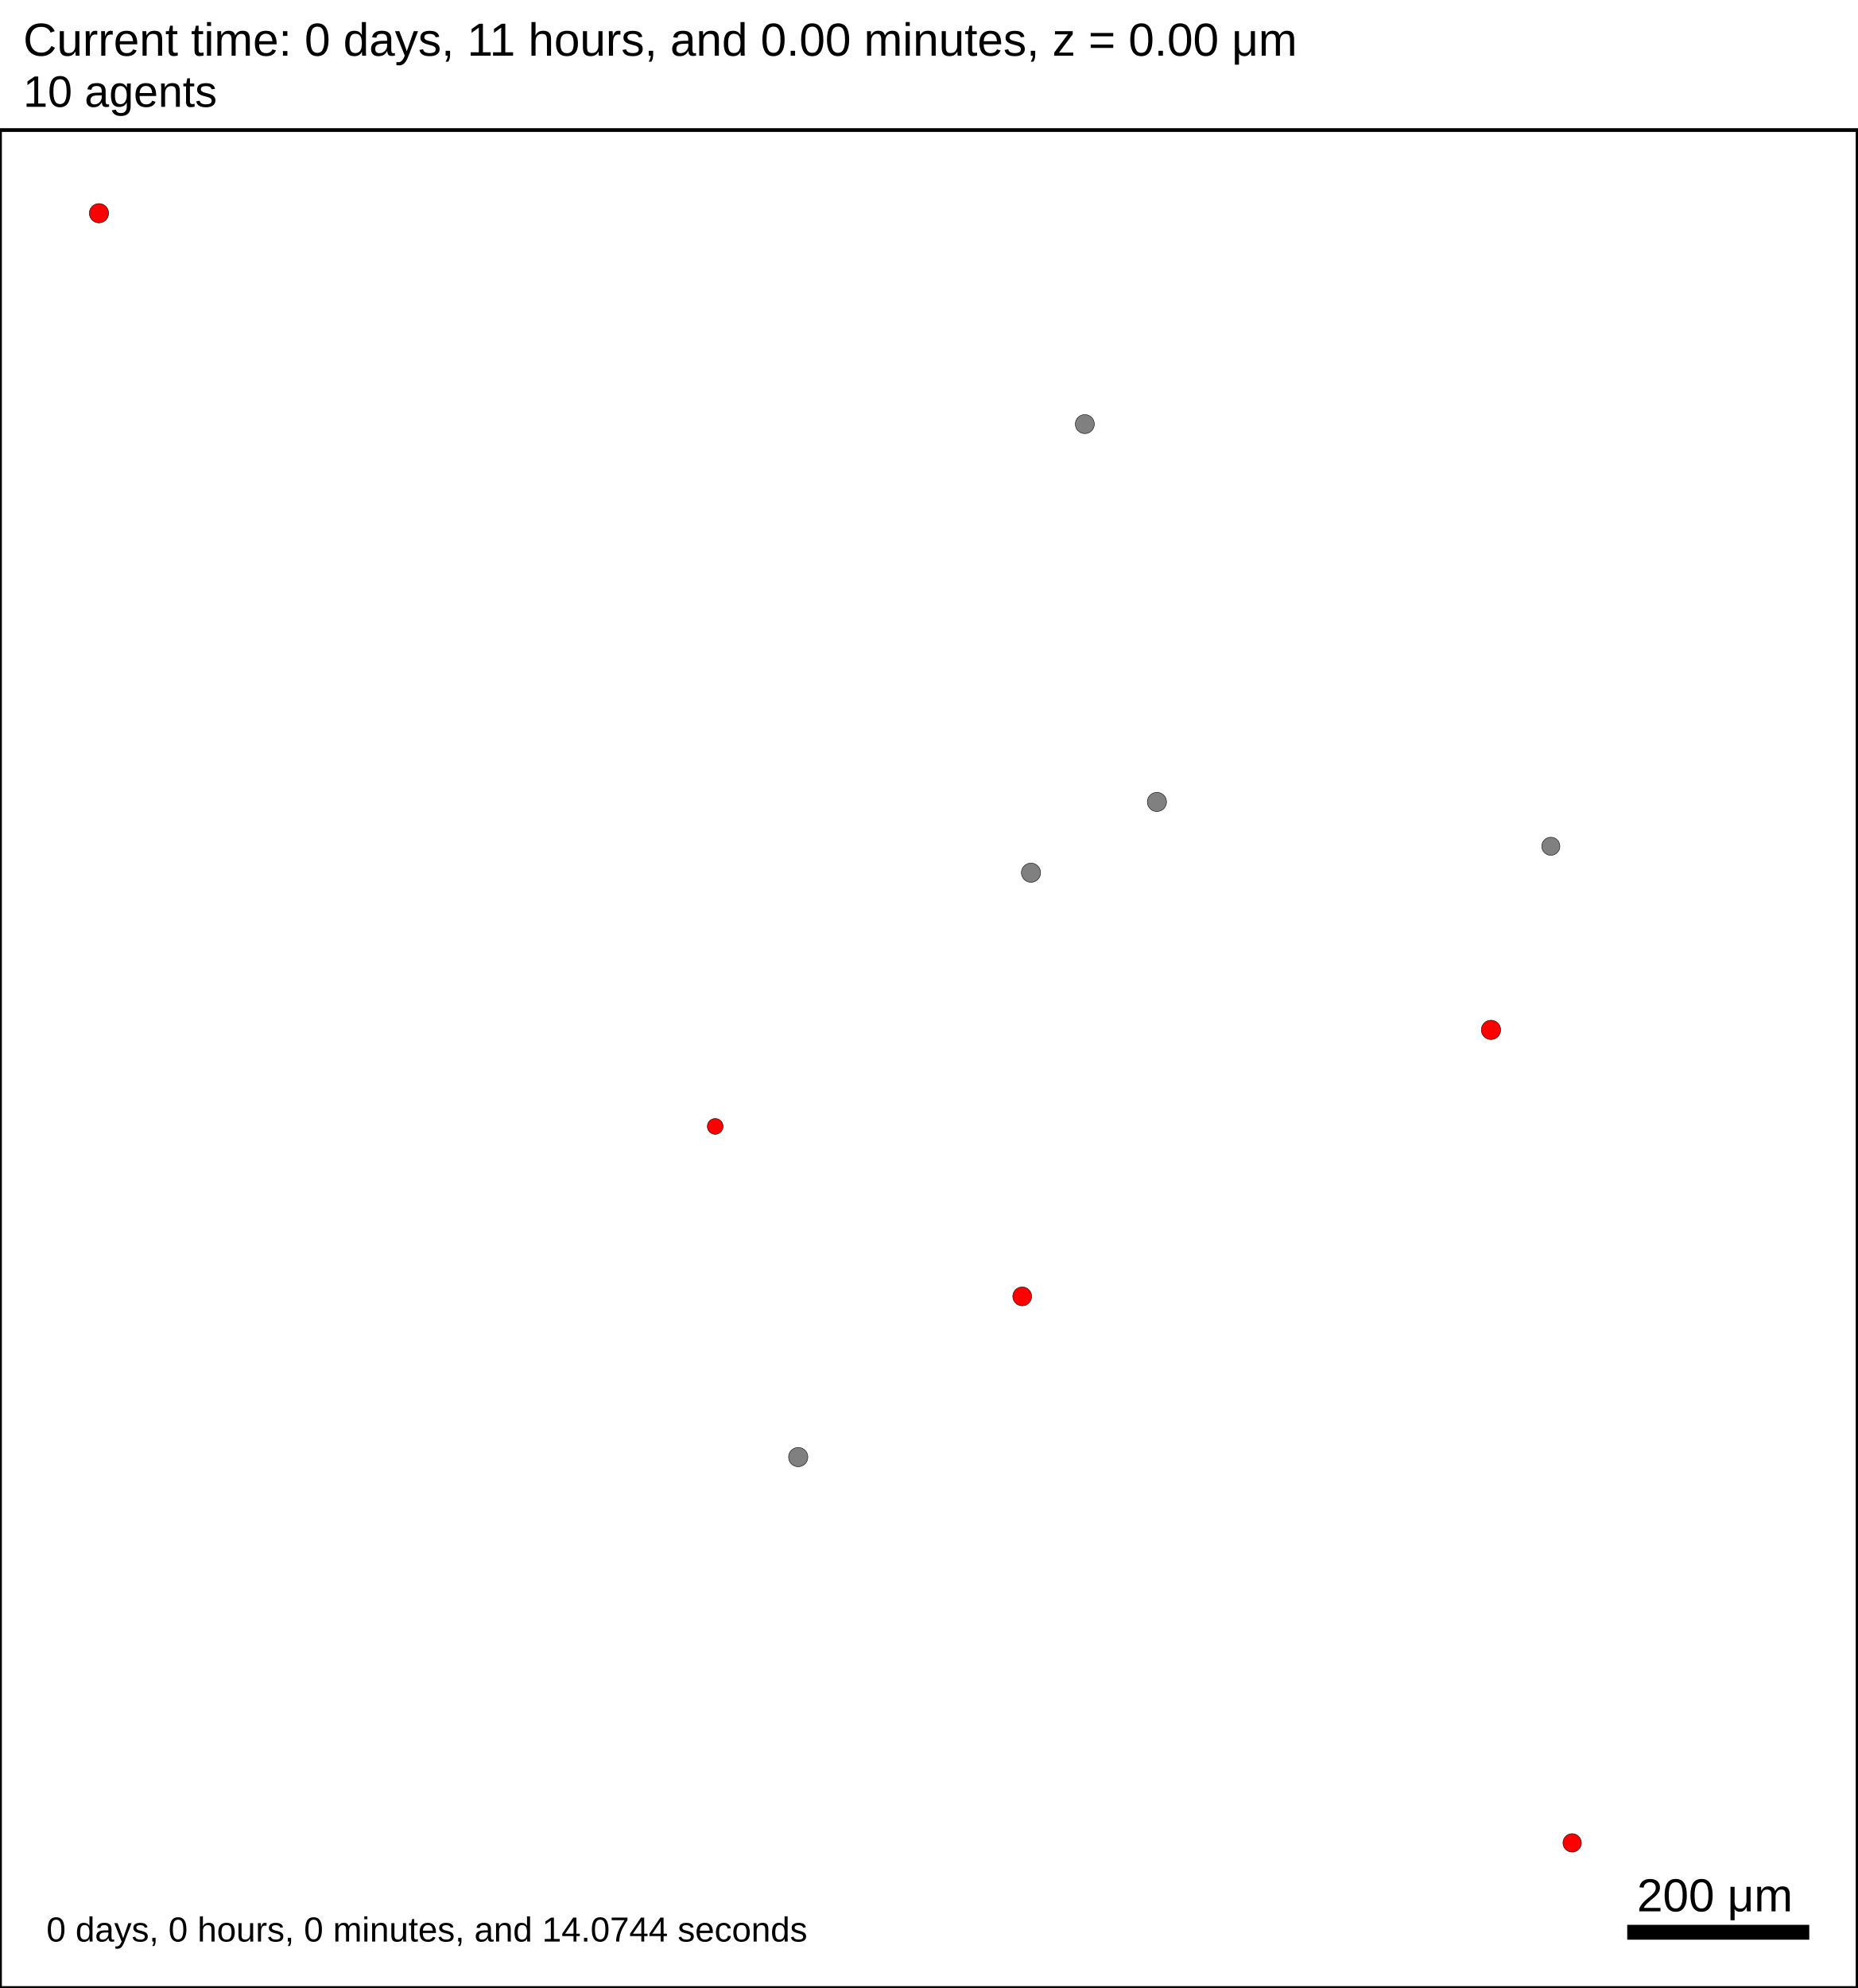
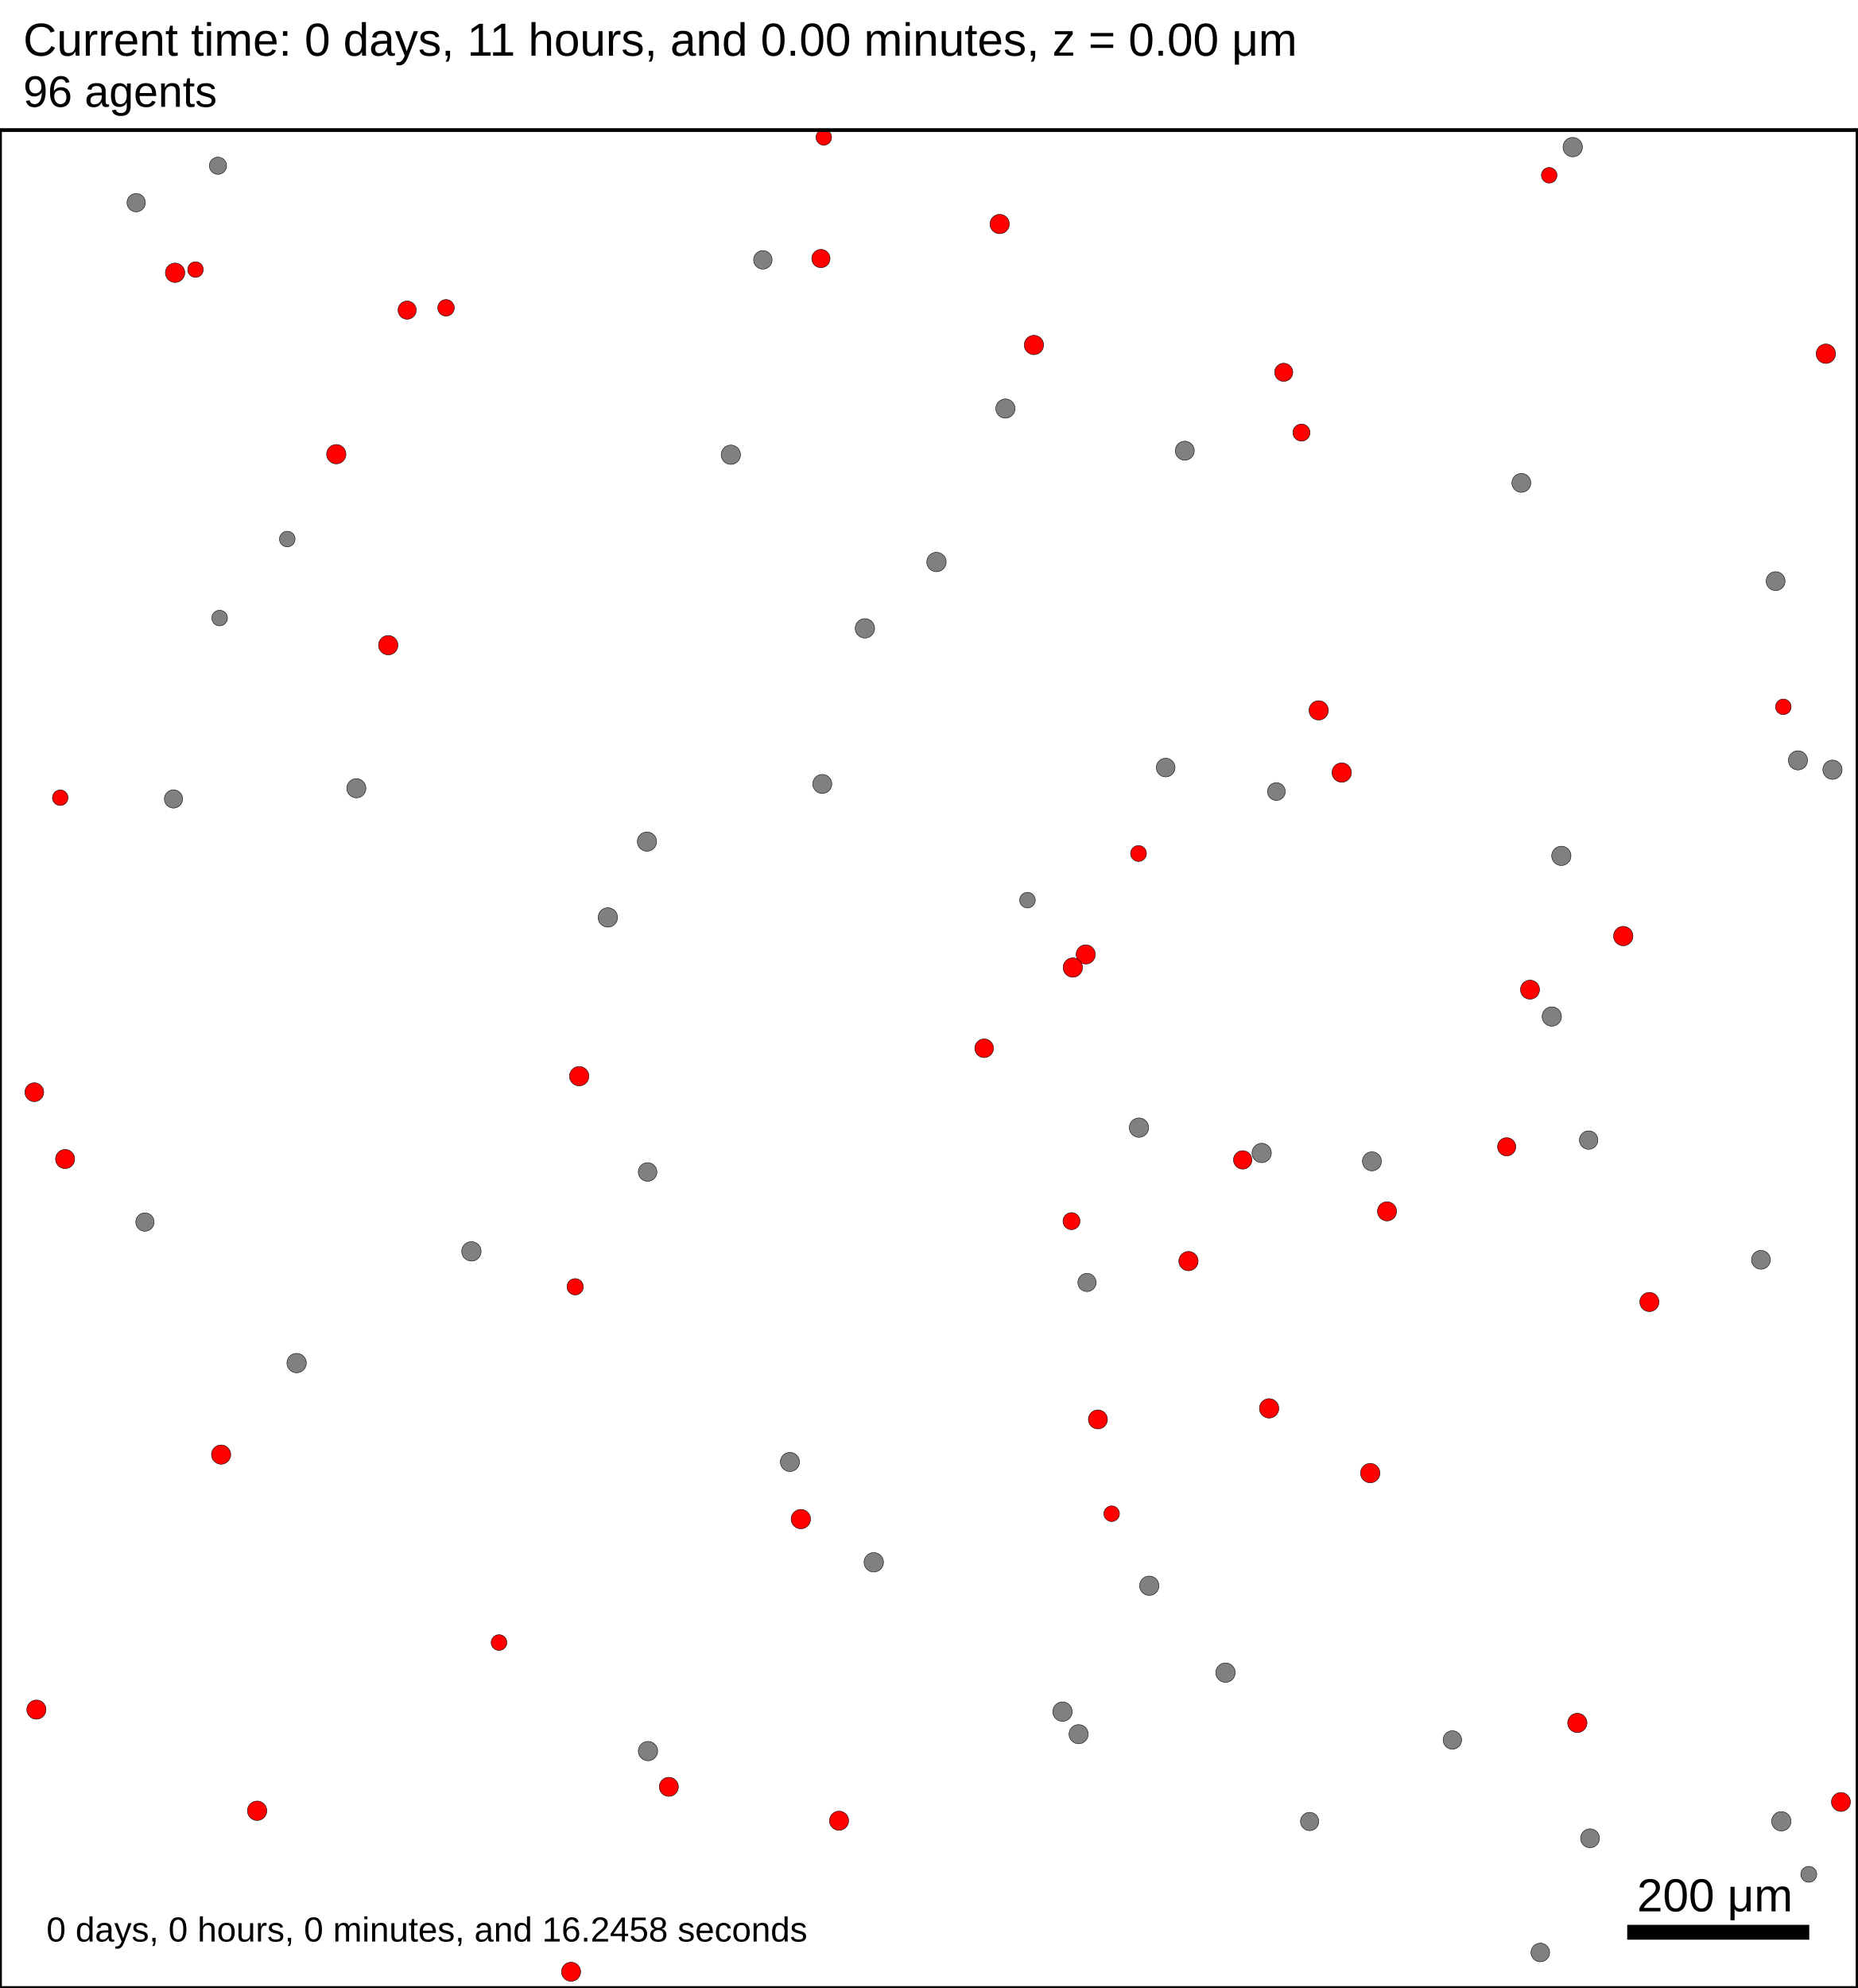
<svg xmlns="http://www.w3.org/2000/svg" version="1.1" width="2000" height="2140" id="svg2">
  <rect x="0" y="0" width="2000" height="2140" stroke-width="4" stroke="white" fill="white" />
  <text x="25" y="60" font-family="Arial" font-size="50" fill="black">
   Current time: 0 days, 11 hours, and 0.00 minutes, z = 0.00 μm
  </text>
  <text x="25" y="115" font-family="Arial" font-size="47.5" fill="black">
-    10 agents
+    96 agents
  </text>
  <g id="tissue" transform="translate(0,2140) scale(1,-1)">
    <g id="ECM">
  </g>
    <g id="cells">
      <g id="cell0">
-         <circle cx="1110.04" cy="1200.57" r="10.332" stroke-width="0.5" stroke="black" fill="grey" />
-         <circle cx="1110.04" cy="1200.57" r="6.244" stroke-width="0.5" stroke="grey" fill="grey" />
+         <circle cx="1106.25" cy="1171.05" r="8.413" stroke-width="0.5" stroke="black" fill="grey" />
+         <circle cx="1106.25" cy="1171.05" r="5.052" stroke-width="0.5" stroke="grey" fill="grey" />
      </g>
      <g id="cell1">
-         <circle cx="1669.76" cy="1229.03" r="9.727" stroke-width="0.5" stroke="black" fill="grey" />
-         <circle cx="1669.76" cy="1229.03" r="5.909" stroke-width="0.5" stroke="grey" fill="grey" />
+         <circle cx="1681.06" cy="1218.71" r="10.399" stroke-width="0.5" stroke="black" fill="grey" />
+         <circle cx="1681.06" cy="1218.71" r="6.277" stroke-width="0.5" stroke="grey" fill="grey" />
      </g>
      <g id="cell2">
-         <circle cx="1168.01" cy="1683.48" r="10.233" stroke-width="0.5" stroke="black" fill="grey" />
-         <circle cx="1168.01" cy="1683.48" r="6.192" stroke-width="0.5" stroke="grey" fill="grey" />
+         <circle cx="1082.51" cy="1700.2" r="10.347" stroke-width="0.5" stroke="black" fill="grey" />
+         <circle cx="1082.51" cy="1700.2" r="6.251" stroke-width="0.5" stroke="grey" fill="grey" />
      </g>
      <g id="cell3">
-         <circle cx="1245.63" cy="1276.77" r="10.332" stroke-width="0.5" stroke="black" fill="grey" />
-         <circle cx="1245.63" cy="1276.77" r="6.244" stroke-width="0.5" stroke="grey" fill="grey" />
+         <circle cx="1255.05" cy="1313.75" r="10.081" stroke-width="0.5" stroke="black" fill="grey" />
+         <circle cx="1255.05" cy="1313.75" r="6.11" stroke-width="0.5" stroke="grey" fill="grey" />
      </g>
      <g id="cell4">
-         <circle cx="859.42" cy="571.5" r="10.375" stroke-width="0.5" stroke="black" fill="grey" />
-         <circle cx="859.42" cy="571.5" r="6.265" stroke-width="0.5" stroke="grey" fill="grey" />
+         <circle cx="850.497" cy="566.278" r="10.291" stroke-width="0.5" stroke="black" fill="grey" />
+         <circle cx="850.497" cy="566.278" r="6.222" stroke-width="0.5" stroke="grey" fill="grey" />
      </g>
      <g id="cell5">
-         <circle cx="106.562" cy="1910.48" r="10.41" stroke-width="0.5" stroke="black" fill="red" />
-         <circle cx="106.562" cy="1910.48" r="6.282" stroke-width="0.5" stroke="red" fill="red" />
+         <circle cx="146.62" cy="1921.84" r="9.886" stroke-width="0.5" stroke="black" fill="grey" />
+         <circle cx="146.62" cy="1921.84" r="6.001" stroke-width="0.5" stroke="grey" fill="grey" />
      </g>
      <g id="cell6">
-         <circle cx="770.04" cy="927.493" r="8.483" stroke-width="0.5" stroke="black" fill="red" />
-         <circle cx="770.04" cy="927.493" r="5.103" stroke-width="0.5" stroke="red" fill="red" />
+         <circle cx="697.247" cy="878.408" r="10.034" stroke-width="0.5" stroke="black" fill="grey" />
+         <circle cx="697.247" cy="878.408" r="6.084" stroke-width="0.5" stroke="grey" fill="grey" />
      </g>
      <g id="cell7">
-         <circle cx="1605.32" cy="1031.39" r="10.421" stroke-width="0.5" stroke="black" fill="red" />
-         <circle cx="1605.32" cy="1031.39" r="6.288" stroke-width="0.5" stroke="red" fill="red" />
+         <circle cx="1670.79" cy="1045.75" r="10.41" stroke-width="0.5" stroke="black" fill="grey" />
+         <circle cx="1670.79" cy="1045.75" r="6.282" stroke-width="0.5" stroke="grey" fill="grey" />
      </g>
      <g id="cell8">
-         <circle cx="1100.58" cy="744.49" r="10.163" stroke-width="0.5" stroke="black" fill="red" />
-         <circle cx="1100.58" cy="744.49" r="6.155" stroke-width="0.5" stroke="red" fill="red" />
+         <circle cx="1170.34" cy="759.49" r="9.822" stroke-width="0.5" stroke="black" fill="grey" />
+         <circle cx="1170.34" cy="759.49" r="5.964" stroke-width="0.5" stroke="grey" fill="grey" />
      </g>
      <g id="cell9">
-         <circle cx="1692.7" cy="156.221" r="9.926" stroke-width="0.5" stroke="black" fill="red" />
-         <circle cx="1692.7" cy="156.221" r="6.024" stroke-width="0.5" stroke="red" fill="red" />
+         <circle cx="1711.96" cy="161.173" r="10.176" stroke-width="0.5" stroke="black" fill="grey" />
+         <circle cx="1711.96" cy="161.173" r="6.162" stroke-width="0.5" stroke="grey" fill="grey" />
+       </g>
+       <g id="cell10">
+         <circle cx="186.805" cy="1279.96" r="9.822" stroke-width="0.5" stroke="black" fill="grey" />
+         <circle cx="186.805" cy="1279.96" r="5.964" stroke-width="0.5" stroke="grey" fill="grey" />
+       </g>
+       <g id="cell11">
+         <circle cx="786.864" cy="1650.5" r="10.41" stroke-width="0.5" stroke="black" fill="grey" />
+         <circle cx="786.864" cy="1650.5" r="6.282" stroke-width="0.5" stroke="grey" fill="grey" />
+       </g>
+       <g id="cell12">
+         <circle cx="1563.75" cy="267" r="9.945" stroke-width="0.5" stroke="black" fill="grey" />
+         <circle cx="1563.75" cy="267" r="6.034" stroke-width="0.5" stroke="grey" fill="grey" />
+       </g>
+       <g id="cell13">
+         <circle cx="1693.32" cy="1981.62" r="10.457" stroke-width="0.5" stroke="black" fill="grey" />
+         <circle cx="1693.32" cy="1981.62" r="6.305" stroke-width="0.5" stroke="grey" fill="grey" />
+       </g>
+       <g id="cell14">
+         <circle cx="1638.01" cy="1620.2" r="10.188" stroke-width="0.5" stroke="black" fill="grey" />
+         <circle cx="1638.01" cy="1620.2" r="6.168" stroke-width="0.5" stroke="grey" fill="grey" />
+       </g>
+       <g id="cell15">
+         <circle cx="1008.29" cy="1535.02" r="10.461" stroke-width="0.5" stroke="black" fill="grey" />
+         <circle cx="1008.29" cy="1535.02" r="6.307" stroke-width="0.5" stroke="grey" fill="grey" />
+       </g>
+       <g id="cell16">
+         <circle cx="236.486" cy="1474.68" r="8.413" stroke-width="0.5" stroke="black" fill="grey" />
+         <circle cx="236.486" cy="1474.68" r="5.052" stroke-width="0.5" stroke="grey" fill="grey" />
+       </g>
+       <g id="cell17">
+         <circle cx="1161.32" cy="273.223" r="10.325" stroke-width="0.5" stroke="black" fill="grey" />
+         <circle cx="1161.32" cy="273.223" r="6.24" stroke-width="0.5" stroke="grey" fill="grey" />
+       </g>
+       <g id="cell18">
+         <circle cx="1911.77" cy="1514.43" r="10.188" stroke-width="0.5" stroke="black" fill="grey" />
+         <circle cx="1911.77" cy="1514.43" r="6.168" stroke-width="0.5" stroke="grey" fill="grey" />
+       </g>
+       <g id="cell19">
+         <circle cx="156.057" cy="824.511" r="9.886" stroke-width="0.5" stroke="black" fill="grey" />
+         <circle cx="156.057" cy="824.511" r="6.001" stroke-width="0.5" stroke="grey" fill="grey" />
+       </g>
+       <g id="cell96">
+         <circle cx="1647.32" cy="1074.68" r="10.291" stroke-width="0.5" stroke="black" fill="red" />
+         <circle cx="1647.32" cy="1074.68" r="6.222" stroke-width="0.5" stroke="red" fill="red" />
+       </g>
+       <g id="cell21">
+         <circle cx="1477.13" cy="889.88" r="10.263" stroke-width="0.5" stroke="black" fill="grey" />
+         <circle cx="1477.13" cy="889.88" r="6.208" stroke-width="0.5" stroke="grey" fill="grey" />
+       </g>
+       <g id="cell22">
+         <circle cx="1143.97" cy="297.485" r="10.457" stroke-width="0.5" stroke="black" fill="grey" />
+         <circle cx="1143.97" cy="297.485" r="6.305" stroke-width="0.5" stroke="grey" fill="grey" />
+       </g>
+       <g id="cell23">
+         <circle cx="696.579" cy="1234.06" r="10.381" stroke-width="0.5" stroke="black" fill="grey" />
+         <circle cx="696.579" cy="1234.06" r="6.268" stroke-width="0.5" stroke="grey" fill="grey" />
+       </g>
+       <g id="cell24">
+         <circle cx="1237.37" cy="433.021" r="10.421" stroke-width="0.5" stroke="black" fill="grey" />
+         <circle cx="1237.37" cy="433.021" r="6.288" stroke-width="0.5" stroke="grey" fill="grey" />
+       </g>
+       <g id="cell25">
+         <circle cx="821.353" cy="1860.28" r="9.964" stroke-width="0.5" stroke="black" fill="grey" />
+         <circle cx="821.353" cy="1860.28" r="6.045" stroke-width="0.5" stroke="grey" fill="grey" />
+       </g>
+       <g id="cell26">
+         <circle cx="1358.42" cy="898.867" r="10.431" stroke-width="0.5" stroke="black" fill="grey" />
+         <circle cx="1358.42" cy="898.867" r="6.292" stroke-width="0.5" stroke="grey" fill="grey" />
+       </g>
+       <g id="cell27">
+         <circle cx="1226.31" cy="926.137" r="10.416" stroke-width="0.5" stroke="black" fill="grey" />
+         <circle cx="1226.31" cy="926.137" r="6.285" stroke-width="0.5" stroke="grey" fill="grey" />
+       </g>
+       <g id="cell28">
+         <circle cx="1410.06" cy="179.244" r="9.844" stroke-width="0.5" stroke="black" fill="grey" />
+         <circle cx="1410.06" cy="179.244" r="5.977" stroke-width="0.5" stroke="grey" fill="grey" />
+       </g>
+       <g id="cell29">
+         <circle cx="1935.82" cy="1321.51" r="10.325" stroke-width="0.5" stroke="black" fill="grey" />
+         <circle cx="1935.82" cy="1321.51" r="6.24" stroke-width="0.5" stroke="grey" fill="grey" />
+       </g>
+       <g id="cell30">
+         <circle cx="1319.47" cy="339.473" r="10.476" stroke-width="0.5" stroke="black" fill="grey" />
+         <circle cx="1319.47" cy="339.473" r="6.314" stroke-width="0.5" stroke="grey" fill="grey" />
+       </g>
+       <g id="cell31">
+         <circle cx="697.662" cy="255.031" r="10.416" stroke-width="0.5" stroke="black" fill="grey" />
+         <circle cx="697.662" cy="255.031" r="6.285" stroke-width="0.5" stroke="grey" fill="grey" />
+       </g>
+       <g id="cell98">
+         <circle cx="1775.85" cy="738.483" r="10.361" stroke-width="0.5" stroke="black" fill="red" />
+         <circle cx="1775.85" cy="738.483" r="6.258" stroke-width="0.5" stroke="red" fill="red" />
+       </g>
+       <g id="cell33">
+         <circle cx="654.461" cy="1152.42" r="10.453" stroke-width="0.5" stroke="black" fill="grey" />
+         <circle cx="654.461" cy="1152.42" r="6.303" stroke-width="0.5" stroke="grey" fill="grey" />
+       </g>
+       <g id="cell34">
+         <circle cx="885.347" cy="1296.1" r="10.273" stroke-width="0.5" stroke="black" fill="grey" />
+         <circle cx="885.347" cy="1296.1" r="6.213" stroke-width="0.5" stroke="grey" fill="grey" />
+       </g>
+       <g id="cell35">
+         <circle cx="1917.91" cy="179.431" r="10.445" stroke-width="0.5" stroke="black" fill="grey" />
+         <circle cx="1917.91" cy="179.431" r="6.299" stroke-width="0.5" stroke="grey" fill="grey" />
+       </g>
+       <g id="cell36">
+         <circle cx="383.68" cy="1291.47" r="10.325" stroke-width="0.5" stroke="black" fill="grey" />
+         <circle cx="383.68" cy="1291.47" r="6.24" stroke-width="0.5" stroke="grey" fill="grey" />
+       </g>
+       <g id="cell37">
+         <circle cx="1972.99" cy="1311.43" r="10.381" stroke-width="0.5" stroke="black" fill="grey" />
+         <circle cx="1972.99" cy="1311.43" r="6.268" stroke-width="0.5" stroke="grey" fill="grey" />
+       </g>
+       <g id="cell38">
+         <circle cx="507.565" cy="792.965" r="10.469" stroke-width="0.5" stroke="black" fill="grey" />
+         <circle cx="507.565" cy="792.965" r="6.311" stroke-width="0.5" stroke="grey" fill="grey" />
+       </g>
+       <g id="cell39">
+         <circle cx="940.769" cy="458.247" r="10.473" stroke-width="0.5" stroke="black" fill="grey" />
+         <circle cx="940.769" cy="458.247" r="6.312" stroke-width="0.5" stroke="grey" fill="grey" />
+       </g>
+       <g id="cell40">
+         <circle cx="319.379" cy="672.707" r="10.461" stroke-width="0.5" stroke="black" fill="grey" />
+         <circle cx="319.379" cy="672.707" r="6.307" stroke-width="0.5" stroke="grey" fill="grey" />
+       </g>
+       <g id="cell41">
+         <circle cx="1374.27" cy="1287.93" r="9.565" stroke-width="0.5" stroke="black" fill="grey" />
+         <circle cx="1374.27" cy="1287.93" r="5.813" stroke-width="0.5" stroke="grey" fill="grey" />
+       </g>
+       <g id="cell42">
+         <circle cx="309.294" cy="1559.73" r="8.413" stroke-width="0.5" stroke="black" fill="grey" />
+         <circle cx="309.294" cy="1559.73" r="5.052" stroke-width="0.5" stroke="grey" fill="grey" />
+       </g>
+       <g id="cell43">
+         <circle cx="1895.96" cy="783.882" r="10.151" stroke-width="0.5" stroke="black" fill="grey" />
+         <circle cx="1895.96" cy="783.882" r="6.148" stroke-width="0.5" stroke="grey" fill="grey" />
+       </g>
+       <g id="cell44">
+         <circle cx="1658.4" cy="38.263" r="10.034" stroke-width="0.5" stroke="black" fill="grey" />
+         <circle cx="1658.4" cy="38.263" r="6.084" stroke-width="0.5" stroke="grey" fill="grey" />
+       </g>
+       <g id="cell45">
+         <circle cx="1275.63" cy="1654.83" r="10.243" stroke-width="0.5" stroke="black" fill="grey" />
+         <circle cx="1275.63" cy="1654.83" r="6.197" stroke-width="0.5" stroke="grey" fill="grey" />
+       </g>
+       <g id="cell46">
+         <circle cx="234.68" cy="1961.59" r="9.273" stroke-width="0.5" stroke="black" fill="grey" />
+         <circle cx="234.68" cy="1961.59" r="5.636" stroke-width="0.5" stroke="grey" fill="grey" />
+       </g>
+       <g id="cell47">
+         <circle cx="1710.47" cy="912.758" r="9.945" stroke-width="0.5" stroke="black" fill="grey" />
+         <circle cx="1710.47" cy="912.758" r="6.034" stroke-width="0.5" stroke="grey" fill="grey" />
+       </g>
+       <g id="cell48">
+         <circle cx="1947.48" cy="122.396" r="8.579" stroke-width="0.5" stroke="black" fill="grey" />
+         <circle cx="1947.48" cy="122.396" r="5.175" stroke-width="0.5" stroke="grey" fill="grey" />
+       </g>
+       <g id="cell49">
+         <circle cx="931.23" cy="1463.62" r="10.449" stroke-width="0.5" stroke="black" fill="grey" />
+         <circle cx="931.23" cy="1463.62" r="6.301" stroke-width="0.5" stroke="grey" fill="grey" />
+       </g>
+       <g id="cell50">
+         <circle cx="70.096" cy="892.336" r="10.325" stroke-width="0.5" stroke="black" fill="red" />
+         <circle cx="70.096" cy="892.336" r="6.24" stroke-width="0.5" stroke="red" fill="red" />
+       </g>
+       <g id="cell51">
+         <circle cx="1982.1" cy="200.264" r="10.253" stroke-width="0.5" stroke="black" fill="red" />
+         <circle cx="1982.1" cy="200.264" r="6.203" stroke-width="0.5" stroke="red" fill="red" />
+       </g>
+       <g id="cell52">
+         <circle cx="623.596" cy="981.531" r="10.461" stroke-width="0.5" stroke="black" fill="red" />
+         <circle cx="623.596" cy="981.531" r="6.307" stroke-width="0.5" stroke="red" fill="red" />
+       </g>
+       <g id="cell53">
+         <circle cx="1366.45" cy="623.94" r="10.465" stroke-width="0.5" stroke="black" fill="red" />
+         <circle cx="1366.45" cy="623.94" r="6.309" stroke-width="0.5" stroke="red" fill="red" />
+       </g>
+       <g id="cell54">
+         <circle cx="883.86" cy="1861.69" r="9.865" stroke-width="0.5" stroke="black" fill="red" />
+         <circle cx="883.86" cy="1861.69" r="5.989" stroke-width="0.5" stroke="red" fill="red" />
+       </g>
+       <g id="cell55">
+         <circle cx="418.021" cy="1445.49" r="10.461" stroke-width="0.5" stroke="black" fill="red" />
+         <circle cx="418.021" cy="1445.49" r="6.307" stroke-width="0.5" stroke="red" fill="red" />
+       </g>
+       <g id="cell56">
+         <circle cx="1113.22" cy="1768.64" r="10.449" stroke-width="0.5" stroke="black" fill="red" />
+         <circle cx="1113.22" cy="1768.64" r="6.301" stroke-width="0.5" stroke="red" fill="red" />
+       </g>
+       <g id="cell57">
+         <circle cx="1059.62" cy="1011.59" r="10.081" stroke-width="0.5" stroke="black" fill="red" />
+         <circle cx="1059.62" cy="1011.59" r="6.11" stroke-width="0.5" stroke="red" fill="red" />
+       </g>
+       <g id="cell58">
+         <circle cx="210.485" cy="1849.81" r="8.413" stroke-width="0.5" stroke="black" fill="red" />
+         <circle cx="210.485" cy="1849.81" r="5.052" stroke-width="0.5" stroke="red" fill="red" />
+       </g>
+       <g id="cell59">
+         <circle cx="188.503" cy="1846.38" r="10.465" stroke-width="0.5" stroke="black" fill="red" />
+         <circle cx="188.503" cy="1846.38" r="6.309" stroke-width="0.5" stroke="red" fill="red" />
+       </g>
+       <g id="cell60">
+         <circle cx="614.85" cy="17.484" r="10.317" stroke-width="0.5" stroke="black" fill="red" />
+         <circle cx="614.85" cy="17.484" r="6.236" stroke-width="0.5" stroke="red" fill="red" />
+       </g>
+       <g id="cell61">
+         <circle cx="1698.29" cy="285.347" r="10.416" stroke-width="0.5" stroke="black" fill="red" />
+         <circle cx="1698.29" cy="285.347" r="6.285" stroke-width="0.5" stroke="red" fill="red" />
+       </g>
+       <g id="cell62">
+         <circle cx="1401.24" cy="1674.35" r="9.237" stroke-width="0.5" stroke="black" fill="red" />
+         <circle cx="1401.24" cy="1674.35" r="5.613" stroke-width="0.5" stroke="red" fill="red" />
+       </g>
+       <g id="cell63">
+         <circle cx="537.281" cy="371.874" r="8.483" stroke-width="0.5" stroke="black" fill="red" />
+         <circle cx="537.281" cy="371.874" r="5.103" stroke-width="0.5" stroke="red" fill="red" />
+       </g>
+       <g id="cell64">
+         <circle cx="1169" cy="1112.61" r="10.361" stroke-width="0.5" stroke="black" fill="red" />
+         <circle cx="1169" cy="1112.61" r="6.258" stroke-width="0.5" stroke="red" fill="red" />
+       </g>
+       <g id="cell65">
+         <circle cx="362.064" cy="1651.09" r="10.426" stroke-width="0.5" stroke="black" fill="red" />
+         <circle cx="362.064" cy="1651.09" r="6.29" stroke-width="0.5" stroke="red" fill="red" />
+       </g>
+       <g id="cell66">
+         <circle cx="39.212" cy="299.682" r="10.347" stroke-width="0.5" stroke="black" fill="red" />
+         <circle cx="39.212" cy="299.682" r="6.251" stroke-width="0.5" stroke="red" fill="red" />
+       </g>
+       <g id="cell67">
+         <circle cx="1196.9" cy="510.566" r="8.413" stroke-width="0.5" stroke="black" fill="red" />
+         <circle cx="1196.9" cy="510.566" r="5.052" stroke-width="0.5" stroke="red" fill="red" />
+       </g>
+       <g id="cell68">
+         <circle cx="1475.3" cy="554.284" r="10.473" stroke-width="0.5" stroke="black" fill="red" />
+         <circle cx="1475.3" cy="554.284" r="6.312" stroke-width="0.5" stroke="red" fill="red" />
+       </g>
+       <g id="cell69">
+         <circle cx="862.262" cy="504.769" r="10.465" stroke-width="0.5" stroke="black" fill="red" />
+         <circle cx="862.262" cy="504.769" r="6.309" stroke-width="0.5" stroke="red" fill="red" />
+       </g>
+       <g id="cell70">
+         <circle cx="1153.67" cy="825.487" r="9.2" stroke-width="0.5" stroke="black" fill="red" />
+         <circle cx="1153.67" cy="825.487" r="5.59" stroke-width="0.5" stroke="red" fill="red" />
+       </g>
+       <g id="cell71">
+         <circle cx="1747.72" cy="1132.37" r="10.48" stroke-width="0.5" stroke="black" fill="red" />
+         <circle cx="1747.72" cy="1132.37" r="6.315" stroke-width="0.5" stroke="red" fill="red" />
+       </g>
+       <g id="cell72">
+         <circle cx="480.232" cy="1808.64" r="8.928" stroke-width="0.5" stroke="black" fill="red" />
+         <circle cx="480.232" cy="1808.64" r="5.416" stroke-width="0.5" stroke="red" fill="red" />
+       </g>
+       <g id="cell73">
+         <circle cx="1337.97" cy="891.432" r="9.945" stroke-width="0.5" stroke="black" fill="red" />
+         <circle cx="1337.97" cy="891.432" r="6.034" stroke-width="0.5" stroke="red" fill="red" />
+       </g>
+       <g id="cell74">
+         <circle cx="1668" cy="1951.31" r="8.413" stroke-width="0.5" stroke="black" fill="red" />
+         <circle cx="1668" cy="1951.31" r="5.052" stroke-width="0.5" stroke="red" fill="red" />
+       </g>
+       <g id="cell75">
+         <circle cx="238.041" cy="574.195" r="10.381" stroke-width="0.5" stroke="black" fill="red" />
+         <circle cx="238.041" cy="574.195" r="6.268" stroke-width="0.5" stroke="red" fill="red" />
+       </g>
+       <g id="cell76">
+         <circle cx="1622.2" cy="905.516" r="9.844" stroke-width="0.5" stroke="black" fill="red" />
+         <circle cx="1622.2" cy="905.516" r="5.977" stroke-width="0.5" stroke="red" fill="red" />
+       </g>
+       <g id="cell77">
+         <circle cx="1382.15" cy="1739.23" r="9.799" stroke-width="0.5" stroke="black" fill="red" />
+         <circle cx="1382.15" cy="1739.23" r="5.951" stroke-width="0.5" stroke="red" fill="red" />
+       </g>
+       <g id="cell78">
+         <circle cx="1182.09" cy="612.03" r="10.273" stroke-width="0.5" stroke="black" fill="red" />
+         <circle cx="1182.09" cy="612.03" r="6.213" stroke-width="0.5" stroke="red" fill="red" />
+       </g>
+       <g id="cell79">
+         <circle cx="1920.07" cy="1379.12" r="8.413" stroke-width="0.5" stroke="black" fill="red" />
+         <circle cx="1920.07" cy="1379.12" r="5.052" stroke-width="0.5" stroke="red" fill="red" />
+       </g>
+       <g id="cell80">
+         <circle cx="1444.57" cy="1308.37" r="10.476" stroke-width="0.5" stroke="black" fill="red" />
+         <circle cx="1444.57" cy="1308.37" r="6.314" stroke-width="0.5" stroke="red" fill="red" />
+       </g>
+       <g id="cell81">
+         <circle cx="1076.3" cy="1898.83" r="10.453" stroke-width="0.5" stroke="black" fill="red" />
+         <circle cx="1076.3" cy="1898.83" r="6.303" stroke-width="0.5" stroke="red" fill="red" />
+       </g>
+       <g id="cell82">
+         <circle cx="1279.61" cy="782.484" r="10.416" stroke-width="0.5" stroke="black" fill="red" />
+         <circle cx="1279.61" cy="782.484" r="6.285" stroke-width="0.5" stroke="red" fill="red" />
+       </g>
+       <g id="cell83">
+         <circle cx="1225.83" cy="1221.27" r="8.579" stroke-width="0.5" stroke="black" fill="red" />
+         <circle cx="1225.83" cy="1221.27" r="5.175" stroke-width="0.5" stroke="red" fill="red" />
+       </g>
+       <g id="cell84">
+         <circle cx="36.949" cy="964.288" r="10.151" stroke-width="0.5" stroke="black" fill="red" />
+         <circle cx="36.949" cy="964.288" r="6.148" stroke-width="0.5" stroke="red" fill="red" />
+       </g>
+       <g id="cell85">
+         <circle cx="1419.8" cy="1375.32" r="10.435" stroke-width="0.5" stroke="black" fill="red" />
+         <circle cx="1419.8" cy="1375.32" r="6.295" stroke-width="0.5" stroke="red" fill="red" />
+       </g>
+       <g id="cell86">
+         <circle cx="619.268" cy="754.828" r="8.808" stroke-width="0.5" stroke="black" fill="red" />
+         <circle cx="619.268" cy="754.828" r="5.336" stroke-width="0.5" stroke="red" fill="red" />
+       </g>
+       <g id="cell87">
+         <circle cx="1493.38" cy="836.051" r="10.34" stroke-width="0.5" stroke="black" fill="red" />
+         <circle cx="1493.38" cy="836.051" r="6.248" stroke-width="0.5" stroke="red" fill="red" />
+       </g>
+       <g id="cell88">
+         <circle cx="276.835" cy="190.799" r="10.465" stroke-width="0.5" stroke="black" fill="red" />
+         <circle cx="276.835" cy="190.799" r="6.309" stroke-width="0.5" stroke="red" fill="red" />
+       </g>
+       <g id="cell99">
+         <circle cx="886.99" cy="1992.12" r="8.413" stroke-width="0.5" stroke="black" fill="red" />
+         <circle cx="886.99" cy="1992.12" r="5.052" stroke-width="0.5" stroke="red" fill="red" />
+       </g>
+       <g id="cell90">
+         <circle cx="1155.09" cy="1098.47" r="10.453" stroke-width="0.5" stroke="black" fill="red" />
+         <circle cx="1155.09" cy="1098.47" r="6.303" stroke-width="0.5" stroke="red" fill="red" />
+       </g>
+       <g id="cell91">
+         <circle cx="64.855" cy="1281.28" r="8.413" stroke-width="0.5" stroke="black" fill="red" />
+         <circle cx="64.855" cy="1281.28" r="5.052" stroke-width="0.5" stroke="red" fill="red" />
+       </g>
+       <g id="cell97">
+         <circle cx="903.388" cy="180.069" r="10.354" stroke-width="0.5" stroke="black" fill="red" />
+         <circle cx="903.388" cy="180.069" r="6.255" stroke-width="0.5" stroke="red" fill="red" />
+       </g>
+       <g id="cell93">
+         <circle cx="438.367" cy="1806.16" r="9.844" stroke-width="0.5" stroke="black" fill="red" />
+         <circle cx="438.367" cy="1806.16" r="5.977" stroke-width="0.5" stroke="red" fill="red" />
+       </g>
+       <g id="cell94">
+         <circle cx="720.12" cy="216.555" r="10.291" stroke-width="0.5" stroke="black" fill="red" />
+         <circle cx="720.12" cy="216.555" r="6.222" stroke-width="0.5" stroke="red" fill="red" />
+       </g>
+       <g id="cell95">
+         <circle cx="1965.85" cy="1759.22" r="10.473" stroke-width="0.5" stroke="black" fill="red" />
+         <circle cx="1965.85" cy="1759.22" r="6.312" stroke-width="0.5" stroke="red" fill="red" />
      </g>
    </g>
  </g>
  <rect x="1750" y="2070" width="200" height="20" stroke-width="4" stroke="rgb(255,255,255)" fill="rgb(0,0,0)" />
  <text x="1762.5" y="2057.5" font-family="Arial" font-size="50" fill="black">
   200 μm
  </text>
  <text x="50" y="2090" font-family="Arial" font-size="37.5" fill="black">
-    0 days, 0 hours, 0 minutes, and 14.0744 seconds
+    0 days, 0 hours, 0 minutes, and 16.2458 seconds
  </text>
  <rect x="0" y="140" width="2000" height="2000" stroke-width="4" stroke="rgb(0,0,0)" fill="none" />
</svg>
